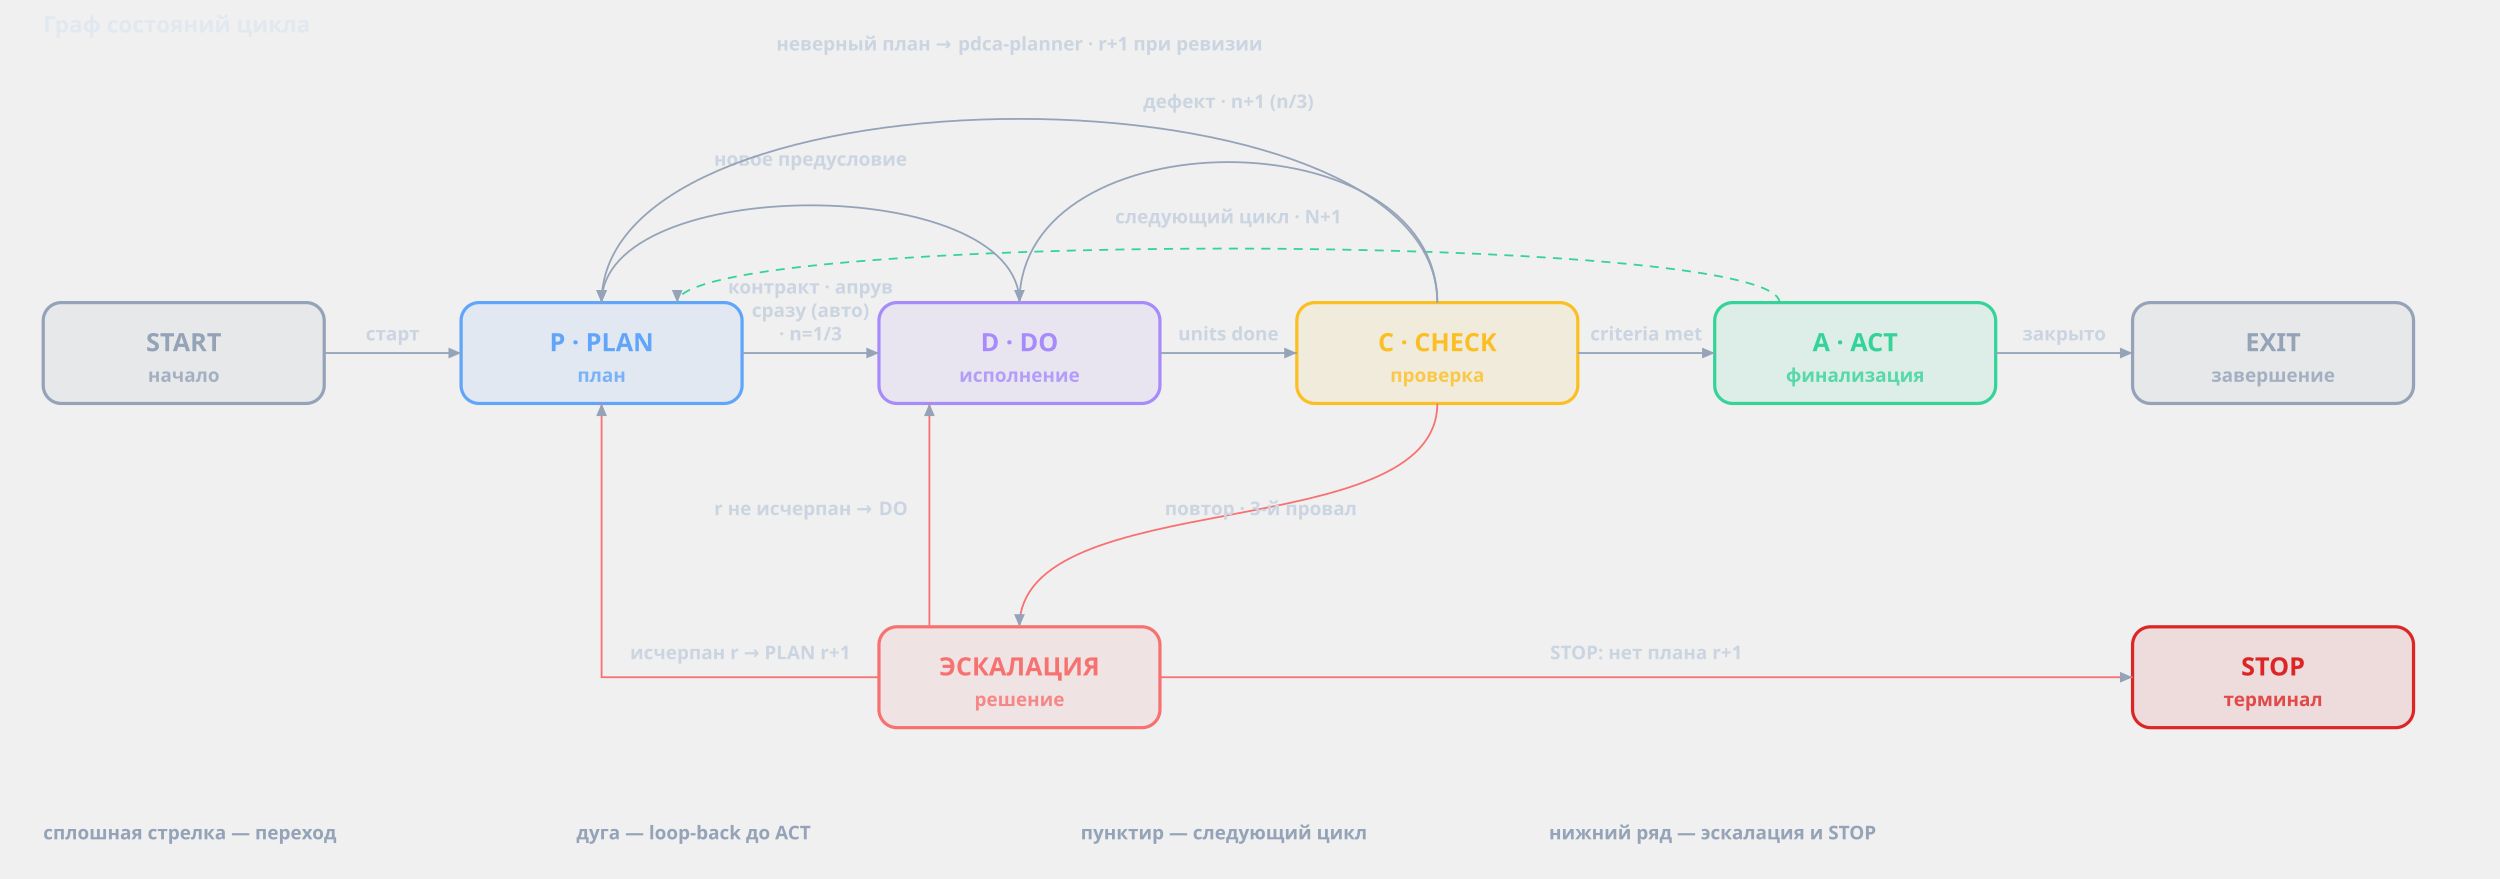
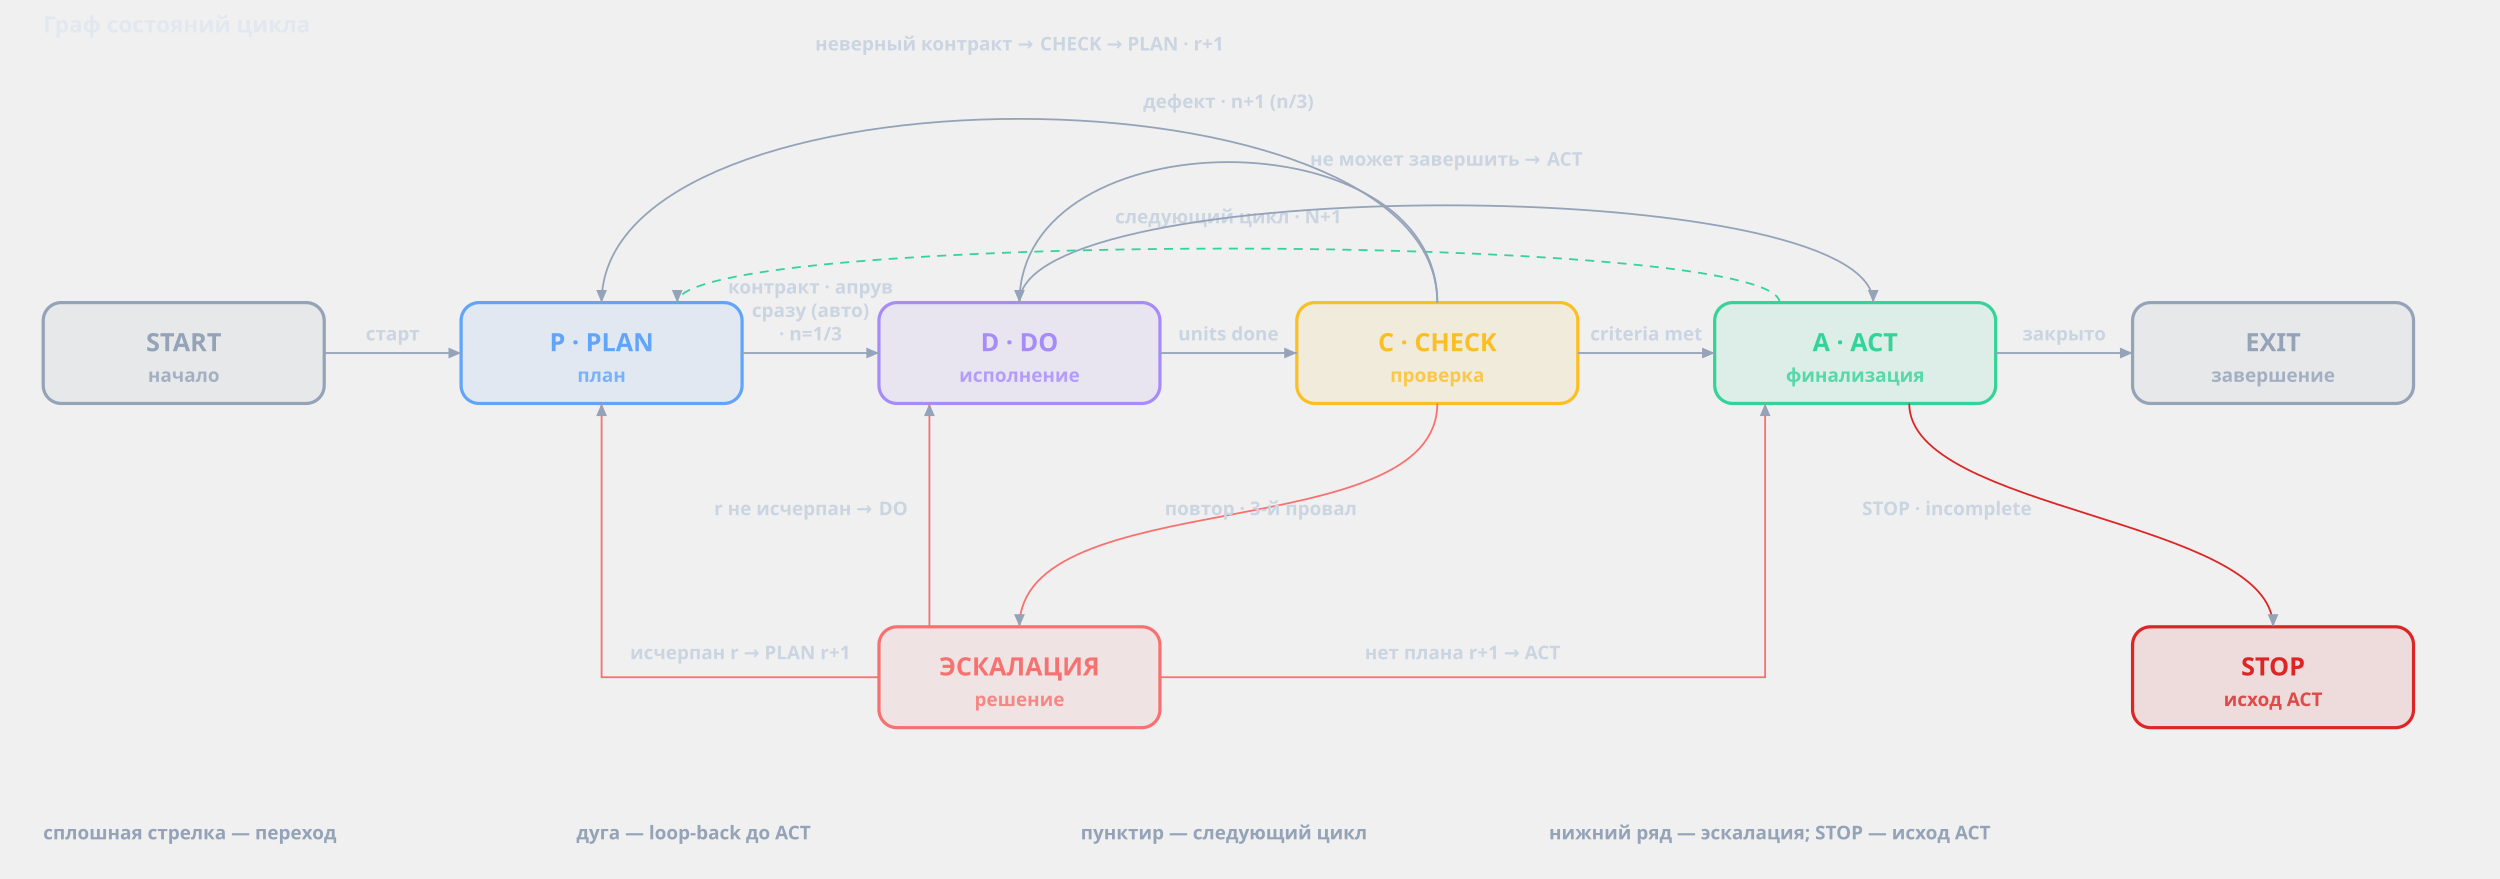
<svg xmlns="http://www.w3.org/2000/svg" viewBox="0 948 1388 488" width="1388" height="488" font-family="Segoe UI, system-ui, sans-serif" role="img">
  <defs>
    <marker id="arrow" markerWidth="9" markerHeight="9" refX="7" refY="3" orient="auto">
      <path d="M0,0 L7,3 L0,6 Z" fill="#94a3b8" />
    </marker>
  </defs>
  <style>
.t{font-size:13px;font-weight:600;fill:#e2e8f0}
.s{font-size:10.5px;fill:#94a3b8}
.h{font-size:12.5px;font-weight:700;fill:#ffffff}
.h2{font-size:12.5px;font-weight:700}
.h3{font-size:9px;font-weight:600}
.g{font-size:10.5px;font-weight:600}
.band{fill:#141d31}
.bt{fill:#ffffff;font-size:15px;font-weight:700}
.ol{fill:#e2e8f0;font-size:11.5px}
.lt{font-size:12.5px;font-weight:700;fill:#e2e8f0}
.ls{font-size:10.5px;fill:#94a3b8}
.lm{font-family:ui-monospace,Consolas,Menlo,monospace;font-size:12px;font-weight:700}
.bm{font-family:ui-monospace,Consolas,Menlo,monospace;font-size:10.5px;font-weight:700}
.st{font-size:14px;font-weight:700}
.ss{font-size:10.5px;font-weight:600}
</style>
  <text x="24" y="34" class="lt">Универсальный контракт цикла</text>
  <rect x="24" y="54" width="1340" height="128" rx="10" class="band" />
  <text x="42" y="80" class="bt">pdca · оркестратор — входы по фазам · normal: primary · autonomous: pdca-orchestrator (только cheap-тир)</text>
-   <text x="42" y="106" class="ol">← PLAN ← «старт» · «реплан от DO / CHECK» · «r+1 от ESCALATE» · «цикл N+1 от ACT»</text>
+   <text x="42" y="106" class="ol">← PLAN ← «старт» · «реплан от CHECK» · «r+1 от ESCALATE» · «цикл N+1 от ACT»</text>
  <text x="42" y="124" class="ol">← DO ← «апрув от PLAN» · «дефект от CHECK» · «r не исчерпан от ESCALATE»</text>
  <text x="42" y="142" class="ol">← CHECK ← «units done от DO»</text>
  <text x="42" y="160" class="ol">← ESCALATE ← «неоднозначность» · «повтор» · «3-й провал CHECK(r)» · «trade-off» · «рисковый результат перед ACT» · «низкая уверенность PLAN после pdca-scout»</text>
-   <text x="694.0" y="106" class="ol">← ACT ← «все criteria met от CHECK»</text>
-   <text x="694.0" y="124" class="ol">← STOP ← «нет выполнимого PLAN r+1» · «неразрешимое ограничение» · «отказ в требуемом approval»</text>
+   <text x="694.0" y="106" class="ol">← ACT ← «все criteria met от CHECK» · «DO не может завершить» · «STOP-финализация»</text>
+   <text x="694.0" y="124" class="ol">← STOP ← «нет выполнимого PLAN r+1» · «неразрешимое ограничение» · «отказ в approval» — исход ACT</text>
  <text x="694.0" y="142" class="ol">← EXIT ← «ACT закрыт»</text>
  <rect x="108.0" y="226" width="212" height="40" rx="8" fill="#2563eb" />
  <text x="214.0" y="251.0" class="h" fill="#ffffff" text-anchor="middle">P · PLAN</text>
  <polyline points="214.0,266 214.0,282" fill="none" stroke="#94a3b8" marker-end="url(#arrow)" />
  <rect x="108.0" y="282" width="212" height="50" rx="8" fill="#223046" stroke="#3b4a63" stroke-width="1" />
  <rect x="109.0" y="289" width="3" height="36" rx="1.5" fill="#0d9488" />
  <rect x="254.0" y="309" width="58" height="17" rx="6" fill="#0d9488" />
  <text x="283.0" y="321.0" class="bm" fill="#cbd5e1" text-anchor="middle">cheap</text>
  <text x="122.0" y="305" class="t">Сбор · gather</text>
  <text x="122.0" y="324" class="s">pdca-scout · факты · fi…</text>
  <rect x="108.0" y="344" width="212" height="50" rx="8" fill="#223046" stroke="#3b4a63" stroke-width="1" />
  <rect x="109.0" y="351" width="3" height="36" rx="1.5" fill="#4f46e5" />
  <rect x="254.0" y="371" width="58" height="17" rx="6" fill="#4f46e5" />
  <text x="283.0" y="383.0" class="bm" fill="#cbd5e1" text-anchor="middle">medium</text>
  <text x="122.0" y="367" class="t">Цель · результат</text>
  <text x="122.0" y="386" class="s">что и зачем</text>
  <rect x="108.0" y="406" width="212" height="50" rx="8" fill="#223046" stroke="#3b4a63" stroke-width="1" />
  <rect x="109.0" y="413" width="3" height="36" rx="1.5" fill="#4f46e5" />
  <rect x="254.0" y="433" width="58" height="17" rx="6" fill="#4f46e5" />
  <text x="283.0" y="445.0" class="bm" fill="#cbd5e1" text-anchor="middle">medium</text>
  <text x="122.0" y="429" class="t">Ограничения · допущения</text>
  <text x="122.0" y="448" class="s">границы задачи</text>
  <rect x="108.0" y="468" width="212" height="50" rx="8" fill="#223046" stroke="#3b4a63" stroke-width="1" />
  <rect x="109.0" y="475" width="3" height="36" rx="1.5" fill="#4f46e5" />
  <rect x="254.0" y="495" width="58" height="17" rx="6" fill="#4f46e5" />
  <text x="283.0" y="507.0" class="bm" fill="#cbd5e1" text-anchor="middle">medium</text>
  <text x="122.0" y="491" class="t">Критерии приёмки</text>
  <text x="122.0" y="510" class="s">каждый + способ проверки</text>
  <rect x="108.0" y="530" width="212" height="50" rx="8" fill="#223046" stroke="#3b4a63" stroke-width="1" />
  <rect x="109.0" y="537" width="3" height="36" rx="1.5" fill="#4f46e5" />
  <rect x="254.0" y="557" width="58" height="17" rx="6" fill="#4f46e5" />
  <text x="283.0" y="569.0" class="bm" fill="#cbd5e1" text-anchor="middle">medium</text>
  <text x="122.0" y="553" class="t">Декомпозиция</text>
  <text x="122.0" y="572" class="s">units · зависимости</text>
  <rect x="108.0" y="592" width="212" height="50" rx="8" fill="#223046" stroke="#3b4a63" stroke-width="1" />
  <rect x="109.0" y="599" width="3" height="36" rx="1.5" fill="#4f46e5" />
  <rect x="254.0" y="619" width="58" height="17" rx="6" fill="#4f46e5" />
  <text x="283.0" y="631.0" class="bm" fill="#cbd5e1" text-anchor="middle">medium</text>
  <text x="122.0" y="615" class="t">Средства · доступ</text>
  <text x="122.0" y="634" class="s">чем и куда</text>
  <rect x="108.0" y="654" width="212" height="50" rx="8" fill="#223046" stroke="#3b4a63" stroke-width="1" />
  <rect x="109.0" y="661" width="3" height="36" rx="1.5" fill="#4f46e5" />
  <rect x="254.0" y="681" width="58" height="17" rx="6" fill="#4f46e5" />
  <text x="283.0" y="693.0" class="bm" fill="#cbd5e1" text-anchor="middle">medium</text>
  <text x="122.0" y="677" class="t">Риски · стоп-условия</text>
  <text x="122.0" y="696" class="s">когда остановиться</text>
  <rect x="108.0" y="716" width="212" height="50" rx="8" fill="#223046" stroke="#3b4a63" stroke-width="1" />
  <rect x="109.0" y="723" width="3" height="36" rx="1.5" fill="#4f46e5" />
  <rect x="254.0" y="743" width="58" height="17" rx="6" fill="#4f46e5" />
  <text x="283.0" y="755.0" class="bm" fill="#cbd5e1" text-anchor="middle">medium</text>
-   <text x="122.0" y="739" class="t">Контракт команд</text>
-   <text x="122.0" y="758" class="s">резолв · argv · исход</text>
+   <text x="122.0" y="739" class="t">Свидетельства</text>
+   <text x="122.0" y="758" class="s">критерий · источник · п…</text>
  <rect x="108.0" y="778" width="212" height="50" rx="8" fill="#223046" stroke="#3b4a63" stroke-width="1" />
  <rect x="109.0" y="785" width="3" height="36" rx="1.5" fill="#4f46e5" />
  <rect x="254.0" y="805" width="58" height="17" rx="6" fill="#4f46e5" />
  <text x="283.0" y="817.0" class="bm" fill="#cbd5e1" text-anchor="middle">medium</text>
  <text x="122.0" y="801" class="t">Политика усилий</text>
  <text x="122.0" y="820" class="s">оценка · учёт · не cuto…</text>
  <polyline points="214.0,332 214.0,344" fill="none" stroke="#64748b" marker-end="url(#arrow)" />
  <polyline points="214.0,394 214.0,406" fill="none" stroke="#64748b" marker-end="url(#arrow)" />
  <polyline points="214.0,456 214.0,468" fill="none" stroke="#64748b" marker-end="url(#arrow)" />
  <polyline points="214.0,518 214.0,530" fill="none" stroke="#64748b" marker-end="url(#arrow)" />
  <polyline points="214.0,580 214.0,592" fill="none" stroke="#64748b" marker-end="url(#arrow)" />
  <polyline points="214.0,642 214.0,654" fill="none" stroke="#64748b" marker-end="url(#arrow)" />
  <polyline points="214.0,704 214.0,716" fill="none" stroke="#64748b" marker-end="url(#arrow)" />
  <polyline points="214.0,766 214.0,778" fill="none" stroke="#64748b" marker-end="url(#arrow)" />
  <rect x="102.0" y="274" width="224" height="562" rx="12" fill="none" stroke="#2563eb" stroke-opacity="0.6" stroke-width="1.6" />
  <rect x="348.0" y="226" width="212" height="40" rx="8" fill="#7c3aed" />
  <text x="454.0" y="251.0" class="h" fill="#ffffff" text-anchor="middle">D · DO</text>
  <polyline points="454.0,266 454.0,282" fill="none" stroke="#94a3b8" marker-end="url(#arrow)" />
  <rect x="348.0" y="282" width="212" height="50" rx="8" fill="#223046" stroke="#3b4a63" stroke-width="1" />
  <rect x="349.0" y="289" width="3" height="36" rx="1.5" fill="#0d9488" />
  <rect x="494.0" y="309" width="58" height="17" rx="6" fill="#0d9488" />
  <text x="523.0" y="321.0" class="bm" fill="#cbd5e1" text-anchor="middle">cheap</text>
-   <text x="362.0" y="305" class="t">Исполнение units</text>
-   <text x="362.0" y="324" class="s">по принятому плану</text>
+   <text x="362.0" y="305" class="t">Исполнение контракта</text>
+   <text x="362.0" y="324" class="s">метод выбирает DO</text>
  <rect x="348.0" y="344" width="212" height="50" rx="8" fill="#223046" stroke="#3b4a63" stroke-width="1" />
  <rect x="349.0" y="351" width="3" height="36" rx="1.5" fill="#0d9488" />
  <rect x="494.0" y="371" width="58" height="17" rx="6" fill="#0d9488" />
  <text x="523.0" y="383.0" class="bm" fill="#cbd5e1" text-anchor="middle">cheap</text>
  <text x="362.0" y="367" class="t">Evidence</text>
  <text x="362.0" y="386" class="s">логи · артефакты</text>
  <rect x="348.0" y="406" width="212" height="50" rx="8" fill="#223046" stroke="#3b4a63" stroke-width="1" />
  <rect x="349.0" y="413" width="3" height="36" rx="1.5" fill="#0d9488" />
  <rect x="494.0" y="433" width="58" height="17" rx="6" fill="#0d9488" />
  <text x="523.0" y="445.0" class="bm" fill="#cbd5e1" text-anchor="middle">cheap</text>
  <text x="362.0" y="429" class="t">Blockers</text>
  <text x="362.0" y="448" class="s">фиксируются явно</text>
  <rect x="348.0" y="468" width="212" height="50" rx="8" fill="#223046" stroke="#3b4a63" stroke-width="1" />
  <rect x="349.0" y="475" width="3" height="36" rx="1.5" fill="#0d9488" />
  <rect x="494.0" y="495" width="58" height="17" rx="6" fill="#0d9488" />
  <text x="523.0" y="507.0" class="bm" fill="#cbd5e1" text-anchor="middle">cheap</text>
  <text x="362.0" y="491" class="t">Unfinished</text>
  <text x="362.0" y="510" class="s">остаётся открытым</text>
  <rect x="348.0" y="530" width="212" height="50" rx="8" fill="#223046" stroke="#3b4a63" stroke-width="1" />
  <rect x="349.0" y="537" width="3" height="36" rx="1.5" fill="#0d9488" />
  <rect x="494.0" y="557" width="58" height="17" rx="6" fill="#0d9488" />
  <text x="523.0" y="569.0" class="bm" fill="#cbd5e1" text-anchor="middle">cheap</text>
  <text x="362.0" y="553" class="t">Сверка якорей</text>
-   <text x="362.0" y="572" class="s">дрейф → PLAN</text>
+   <text x="362.0" y="572" class="s">дрейф → ACT incomplete</text>
  <rect x="348.0" y="592" width="212" height="50" rx="8" fill="#223046" stroke="#3b4a63" stroke-width="1" />
  <rect x="349.0" y="599" width="3" height="36" rx="1.5" fill="#0d9488" />
  <rect x="494.0" y="619" width="58" height="17" rx="6" fill="#0d9488" />
  <text x="523.0" y="631.0" class="bm" fill="#cbd5e1" text-anchor="middle">cheap</text>
  <text x="362.0" y="615" class="t">Provisional-отчёт</text>
-   <text x="362.0" y="634" class="s">без вердикта · без STOP</text>
+   <text x="362.0" y="634" class="s">без вердикта · без PASS</text>
  <polyline points="454.0,332 454.0,344" fill="none" stroke="#64748b" marker-end="url(#arrow)" />
  <polyline points="454.0,394 454.0,406" fill="none" stroke="#64748b" marker-end="url(#arrow)" />
  <polyline points="454.0,456 454.0,468" fill="none" stroke="#64748b" marker-end="url(#arrow)" />
  <polyline points="454.0,518 454.0,530" fill="none" stroke="#64748b" marker-end="url(#arrow)" />
  <polyline points="454.0,580 454.0,592" fill="none" stroke="#64748b" marker-end="url(#arrow)" />
  <rect x="342.0" y="274" width="224" height="376" rx="12" fill="none" stroke="#7c3aed" stroke-opacity="0.6" stroke-width="1.6" />
  <rect x="588.0" y="226" width="212" height="40" rx="8" fill="#d97706" />
  <text x="694.0" y="251.0" class="h" fill="#ffffff" text-anchor="middle">C · CHECK</text>
  <polyline points="694.0,266 694.0,282" fill="none" stroke="#94a3b8" marker-end="url(#arrow)" />
  <rect x="588.0" y="282" width="212" height="50" rx="8" fill="#223046" stroke="#3b4a63" stroke-width="1" />
  <rect x="589.0" y="289" width="3" height="36" rx="1.5" fill="#4f46e5" />
  <rect x="734.0" y="309" width="58" height="17" rx="6" fill="#4f46e5" />
  <text x="763.0" y="321.0" class="bm" fill="#cbd5e1" text-anchor="middle">medium</text>
  <text x="602.0" y="305" class="t">Критерии</text>
  <text x="602.0" y="324" class="s">met | unmet | unverified</text>
  <rect x="588.0" y="344" width="212" height="50" rx="8" fill="#223046" stroke="#3b4a63" stroke-width="1" />
  <rect x="589.0" y="351" width="3" height="36" rx="1.5" fill="#4f46e5" />
  <rect x="734.0" y="371" width="58" height="17" rx="6" fill="#4f46e5" />
  <text x="763.0" y="383.0" class="bm" fill="#cbd5e1" text-anchor="middle">medium</text>
  <text x="602.0" y="367" class="t">Согласованность</text>
  <text x="602.0" y="386" class="s">частей между собой</text>
  <rect x="588.0" y="406" width="212" height="50" rx="8" fill="#223046" stroke="#3b4a63" stroke-width="1" />
  <rect x="589.0" y="413" width="3" height="36" rx="1.5" fill="#4f46e5" />
  <rect x="734.0" y="433" width="58" height="17" rx="6" fill="#4f46e5" />
  <text x="763.0" y="445.0" class="bm" fill="#cbd5e1" text-anchor="middle">medium</text>
  <text x="602.0" y="429" class="t">Findings</text>
  <text x="602.0" y="448" class="s">+ severity</text>
  <rect x="588.0" y="468" width="212" height="50" rx="8" fill="#223046" stroke="#3b4a63" stroke-width="1" />
  <rect x="589.0" y="475" width="3" height="36" rx="1.5" fill="#4f46e5" />
  <rect x="734.0" y="495" width="58" height="17" rx="6" fill="#4f46e5" />
  <text x="763.0" y="507.0" class="bm" fill="#cbd5e1" text-anchor="middle">medium</text>
  <text x="602.0" y="491" class="t">Нулевой прогон</text>
  <text x="602.0" y="510" class="s">не успех</text>
  <rect x="588.0" y="530" width="212" height="50" rx="8" fill="#223046" stroke="#3b4a63" stroke-width="1" />
  <rect x="589.0" y="537" width="3" height="36" rx="1.5" fill="#4f46e5" />
  <rect x="734.0" y="557" width="58" height="17" rx="6" fill="#4f46e5" />
  <text x="763.0" y="569.0" class="bm" fill="#cbd5e1" text-anchor="middle">medium</text>
  <text x="602.0" y="553" class="t">Исключения</text>
  <text x="602.0" y="572" class="s">каталог · порог</text>
  <rect x="588.0" y="592" width="212" height="50" rx="8" fill="#223046" stroke="#3b4a63" stroke-width="1" />
  <rect x="589.0" y="599" width="3" height="36" rx="1.5" fill="#4f46e5" />
  <rect x="734.0" y="619" width="58" height="17" rx="6" fill="#4f46e5" />
  <text x="763.0" y="631.0" class="bm" fill="#cbd5e1" text-anchor="middle">medium</text>
  <text x="602.0" y="615" class="t">Маршрутизация</text>
-   <text x="602.0" y="634" class="s">дефект→DO · план→PLAN</text>
+   <text x="602.0" y="634" class="s">дефект→DO · контракт→PL…</text>
  <polyline points="694.0,332 694.0,344" fill="none" stroke="#64748b" marker-end="url(#arrow)" />
  <polyline points="694.0,394 694.0,406" fill="none" stroke="#64748b" marker-end="url(#arrow)" />
  <polyline points="694.0,456 694.0,468" fill="none" stroke="#64748b" marker-end="url(#arrow)" />
  <polyline points="694.0,518 694.0,530" fill="none" stroke="#64748b" marker-end="url(#arrow)" />
  <polyline points="694.0,580 694.0,592" fill="none" stroke="#64748b" marker-end="url(#arrow)" />
  <rect x="582.0" y="274" width="224" height="376" rx="12" fill="none" stroke="#d97706" stroke-opacity="0.6" stroke-width="1.6" />
  <rect x="828.0" y="226" width="212" height="40" rx="8" fill="#b91c1c" fill-opacity="0.10" stroke="#b91c1c" stroke-width="1.5" stroke-dasharray="5,4" />
  <text x="934.0" y="244.0" class="h2" fill="#b91c1c" text-anchor="middle">E · ESCALATE</text>
  <text x="934.0" y="259.0" class="h3" fill="#b91c1c" opacity="0.85" text-anchor="middle">переход, не фаза</text>
  <polyline points="934.0,266 934.0,282" fill="none" stroke="#94a3b8" marker-end="url(#arrow)" />
  <rect x="828.0" y="282" width="212" height="50" rx="8" fill="#223046" stroke="#3b4a63" stroke-width="1" />
  <rect x="829.0" y="289" width="3" height="36" rx="1.5" fill="#0d9488" />
  <rect x="974.0" y="309" width="58" height="17" rx="6" fill="#0d9488" />
  <text x="1003.0" y="321.0" class="bm" fill="#cbd5e1" text-anchor="middle">cheap</text>
  <text x="842.0" y="305" class="t">Скаут</text>
  <text x="842.0" y="324" class="s">pdca-scout · факты · fi…</text>
  <rect x="828.0" y="344" width="212" height="50" rx="8" fill="#223046" stroke="#3b4a63" stroke-width="1" />
  <rect x="829.0" y="351" width="3" height="36" rx="1.5" fill="#ea580c" />
  <rect x="974.0" y="371" width="58" height="17" rx="6" fill="#ea580c" />
  <text x="1003.0" y="383.0" class="bm" fill="#cbd5e1" text-anchor="middle">strong</text>
  <text x="842.0" y="367" class="t">Триггеры</text>
  <text x="842.0" y="386" class="s">неоднозначность · повтор</text>
  <rect x="828.0" y="406" width="212" height="50" rx="8" fill="#223046" stroke="#3b4a63" stroke-width="1" />
  <rect x="829.0" y="413" width="3" height="36" rx="1.5" fill="#ea580c" />
  <rect x="974.0" y="433" width="58" height="17" rx="6" fill="#ea580c" />
  <text x="1003.0" y="445.0" class="bm" fill="#cbd5e1" text-anchor="middle">strong</text>
  <text x="842.0" y="429" class="t">3-й провал</text>
  <text x="842.0" y="448" class="s">CHECK(r) исчерпан</text>
  <rect x="828.0" y="468" width="212" height="50" rx="8" fill="#223046" stroke="#3b4a63" stroke-width="1" />
  <rect x="829.0" y="475" width="3" height="36" rx="1.5" fill="#ea580c" />
  <rect x="974.0" y="495" width="58" height="17" rx="6" fill="#ea580c" />
  <text x="1003.0" y="507.0" class="bm" fill="#cbd5e1" text-anchor="middle">strong</text>
  <text x="842.0" y="491" class="t">Необратимый trade-off</text>
  <text x="842.0" y="510" class="s">цена решения</text>
  <rect x="828.0" y="530" width="212" height="50" rx="8" fill="#223046" stroke="#3b4a63" stroke-width="1" />
  <rect x="829.0" y="537" width="3" height="36" rx="1.5" fill="#ea580c" />
  <rect x="974.0" y="557" width="58" height="17" rx="6" fill="#ea580c" />
  <text x="1003.0" y="569.0" class="bm" fill="#cbd5e1" text-anchor="middle">strong</text>
  <text x="842.0" y="553" class="t">Решение → роутинг</text>
-   <text x="842.0" y="572" class="s">pdca-planner или STOP</text>
+   <text x="842.0" y="572" class="s">plan или ACT-STOP</text>
  <polyline points="934.0,332 934.0,344" fill="none" stroke="#64748b" marker-end="url(#arrow)" />
  <polyline points="934.0,394 934.0,406" fill="none" stroke="#64748b" marker-end="url(#arrow)" />
  <polyline points="934.0,456 934.0,468" fill="none" stroke="#64748b" marker-end="url(#arrow)" />
  <polyline points="934.0,518 934.0,530" fill="none" stroke="#64748b" marker-end="url(#arrow)" />
  <rect x="822.0" y="274" width="224" height="314" rx="12" fill="none" stroke="#b91c1c" stroke-opacity="0.6" stroke-width="1.6" stroke-dasharray="5,4" />
  <rect x="1068.0" y="226" width="212" height="40" rx="8" fill="#059669" />
  <text x="1174.0" y="251.0" class="h" fill="#ffffff" text-anchor="middle">A · ACT</text>
  <polyline points="1174.0,266 1174.0,282" fill="none" stroke="#94a3b8" marker-end="url(#arrow)" />
  <rect x="1068.0" y="282" width="212" height="50" rx="8" fill="#223046" stroke="#3b4a63" stroke-width="1" />
  <rect x="1069.0" y="289" width="3" height="36" rx="1.5" fill="#0d9488" />
  <rect x="1214.0" y="309" width="58" height="17" rx="6" fill="#0d9488" />
  <text x="1243.0" y="321.0" class="bm" fill="#cbd5e1" text-anchor="middle">cheap</text>
  <text x="1082.0" y="305" class="t">Финализация</text>
  <text x="1082.0" y="324" class="s">принятого результата</text>
  <rect x="1068.0" y="344" width="212" height="50" rx="8" fill="#223046" stroke="#3b4a63" stroke-width="1" />
  <rect x="1069.0" y="351" width="3" height="36" rx="1.5" fill="#0d9488" />
  <rect x="1214.0" y="371" width="58" height="17" rx="6" fill="#0d9488" />
  <text x="1243.0" y="383.0" class="bm" fill="#cbd5e1" text-anchor="middle">cheap</text>
  <text x="1082.0" y="367" class="t">Ограничения</text>
  <text x="1082.0" y="386" class="s">границы финализации</text>
  <rect x="1068.0" y="406" width="212" height="50" rx="8" fill="#223046" stroke="#3b4a63" stroke-width="1" />
  <rect x="1069.0" y="413" width="3" height="36" rx="1.5" fill="#0d9488" />
  <rect x="1214.0" y="433" width="58" height="17" rx="6" fill="#0d9488" />
  <text x="1243.0" y="445.0" class="bm" fill="#cbd5e1" text-anchor="middle">cheap</text>
  <text x="1082.0" y="429" class="t">Статус-файл</text>
  <text x="1082.0" y="448" class="s">source of truth</text>
  <rect x="1068.0" y="468" width="212" height="50" rx="8" fill="#223046" stroke="#3b4a63" stroke-width="1" />
  <rect x="1069.0" y="475" width="3" height="36" rx="1.5" fill="#0d9488" />
  <rect x="1214.0" y="495" width="58" height="17" rx="6" fill="#0d9488" />
  <text x="1243.0" y="507.0" class="bm" fill="#cbd5e1" text-anchor="middle">cheap</text>
  <text x="1082.0" y="491" class="t">Handoff</text>
  <text x="1082.0" y="510" class="s">→ EXIT</text>
  <polyline points="1174.0,332 1174.0,344" fill="none" stroke="#64748b" marker-end="url(#arrow)" />
  <polyline points="1174.0,394 1174.0,406" fill="none" stroke="#64748b" marker-end="url(#arrow)" />
  <polyline points="1174.0,456 1174.0,468" fill="none" stroke="#64748b" marker-end="url(#arrow)" />
  <rect x="1062.0" y="274" width="224" height="252" rx="12" fill="none" stroke="#059669" stroke-opacity="0.6" stroke-width="1.6" />
  <polyline points="198.0,182 198.0,226" fill="none" stroke="#94a3b8" data-edge-id="dispatch_p" marker-end="url(#arrow)" />
  <text x="190.0" y="200.5" class="g" fill="#94a3b8" text-anchor="end">факты собраны</text>
  <text x="190.0" y="213.5" class="g" fill="#94a3b8" text-anchor="end">реплан от CHECK</text>
  <polyline points="230.0,226 230.0,182" fill="none" stroke="#94a3b8" data-edge-id="return_p" marker-end="url(#arrow)" />
  <polyline points="438.0,182 438.0,226" fill="none" stroke="#94a3b8" data-edge-id="dispatch_d" marker-end="url(#arrow)" />
  <text x="430.0" y="200.5" class="g" fill="#94a3b8" text-anchor="end">план принят · апрув</text>
  <text x="430.0" y="213.5" class="g" fill="#94a3b8" text-anchor="end">якоря сверены</text>
  <polyline points="470.0,226 470.0,182" fill="none" stroke="#94a3b8" data-edge-id="return_d" marker-end="url(#arrow)" />
  <polyline points="678.0,182 678.0,226" fill="none" stroke="#94a3b8" data-edge-id="dispatch_c" marker-end="url(#arrow)" />
  <text x="670.0" y="200.5" class="g" fill="#94a3b8" text-anchor="end">все активные units done</text>
  <text x="670.0" y="213.5" class="g" fill="#94a3b8" text-anchor="end">нулевой выбор ≠ успех</text>
  <polyline points="710.0,226 710.0,182" fill="none" stroke="#94a3b8" data-edge-id="return_c" marker-end="url(#arrow)" />
  <polyline points="918.0,182 918.0,226" fill="none" stroke="#94a3b8" data-edge-id="dispatch_e" marker-end="url(#arrow)" />
  <text x="910.0" y="200.5" class="g" fill="#94a3b8" text-anchor="end">неоднозначность</text>
  <text x="910.0" y="213.5" class="g" fill="#94a3b8" text-anchor="end">повтор · 3-й провал</text>
  <polyline points="950.0,226 950.0,182" fill="none" stroke="#94a3b8" data-edge-id="return_e" marker-end="url(#arrow)" />
  <polyline points="1158.0,182 1158.0,226" fill="none" stroke="#94a3b8" data-edge-id="dispatch_a" marker-end="url(#arrow)" />
-   <text x="1150.0" y="207.0" class="g" fill="#94a3b8" text-anchor="end">все criteria met</text>
+   <text x="1150.0" y="200.5" class="g" fill="#94a3b8" text-anchor="end">criteria met</text>
+   <text x="1150.0" y="213.5" class="g" fill="#94a3b8" text-anchor="end">или STOP → ACT</text>
  <polyline points="1190.0,226 1190.0,182" fill="none" stroke="#94a3b8" data-edge-id="return_a" marker-end="url(#arrow)" />
  <rect x="24.0" y="898" width="15" height="15" rx="4" fill="#0d9488" />
  <text x="46.0" y="910" class="lt">дешёвая ступень</text>
  <rect x="46.0" y="918" width="53.0" height="21" rx="7" fill="#0d9488" />
  <text x="72.5" y="933" class="lm" fill="#ffffff" text-anchor="middle">cheap</text>
  <text x="109.0" y="933" class="ls">pdca-executor · pdca-orchestrator · pdca-scout</text>
  <rect x="470.667" y="898" width="15" height="15" rx="4" fill="#4f46e5" />
  <text x="492.667" y="910" class="lt">средняя ступень</text>
  <rect x="492.667" y="918" width="60.4" height="21" rx="7" fill="#4f46e5" />
  <text x="522.867" y="933" class="lm" fill="#ffffff" text-anchor="middle">medium</text>
  <text x="563.067" y="933" class="ls">pdca-planner · pdca-check</text>
  <rect x="917.333" y="898" width="15" height="15" rx="4" fill="#ea580c" />
  <text x="939.333" y="910" class="lt">дорогая ступень</text>
  <rect x="939.333" y="918" width="60.4" height="21" rx="7" fill="#ea580c" />
  <text x="969.533" y="933" class="lm" fill="#ffffff" text-anchor="middle">strong</text>
  <text x="1009.733" y="933" class="ls">pdca-escalate</text>
  <text x="24" y="966" class="lt">Граф состояний цикла</text>
  <rect x="24" y="1116" width="156" height="56" rx="10" fill="#94a3b8" fill-opacity="0.10" stroke="#94a3b8" stroke-width="1.8" data-node-id="START" />
  <text x="102.0" y="1143.0" class="st" fill="#94a3b8" text-anchor="middle">START</text>
  <text x="102.0" y="1160.0" class="ss" fill="#94a3b8" text-anchor="middle" opacity="0.8">начало</text>
  <rect x="256" y="1116" width="156" height="56" rx="10" fill="#60a5fa" fill-opacity="0.10" stroke="#60a5fa" stroke-width="1.8" data-node-id="PLAN" />
  <text x="334.0" y="1143.0" class="st" fill="#60a5fa" text-anchor="middle">P · PLAN</text>
  <text x="334.0" y="1160.0" class="ss" fill="#60a5fa" text-anchor="middle" opacity="0.8">план</text>
  <rect x="488" y="1116" width="156" height="56" rx="10" fill="#a78bfa" fill-opacity="0.10" stroke="#a78bfa" stroke-width="1.8" data-node-id="DO" />
  <text x="566.0" y="1143.0" class="st" fill="#a78bfa" text-anchor="middle">D · DO</text>
  <text x="566.0" y="1160.0" class="ss" fill="#a78bfa" text-anchor="middle" opacity="0.8">исполнение</text>
  <rect x="720" y="1116" width="156" height="56" rx="10" fill="#fbbf24" fill-opacity="0.10" stroke="#fbbf24" stroke-width="1.8" data-node-id="CHECK" />
  <text x="798.0" y="1143.0" class="st" fill="#fbbf24" text-anchor="middle">C · CHECK</text>
  <text x="798.0" y="1160.0" class="ss" fill="#fbbf24" text-anchor="middle" opacity="0.8">проверка</text>
  <rect x="952" y="1116" width="156" height="56" rx="10" fill="#34d399" fill-opacity="0.10" stroke="#34d399" stroke-width="1.8" data-node-id="ACT" />
  <text x="1030.0" y="1143.0" class="st" fill="#34d399" text-anchor="middle">A · ACT</text>
  <text x="1030.0" y="1160.0" class="ss" fill="#34d399" text-anchor="middle" opacity="0.8">финализация</text>
  <rect x="1184" y="1116" width="156" height="56" rx="10" fill="#94a3b8" fill-opacity="0.10" stroke="#94a3b8" stroke-width="1.8" data-node-id="EXIT" />
  <text x="1262.0" y="1143.0" class="st" fill="#94a3b8" text-anchor="middle">EXIT</text>
  <text x="1262.0" y="1160.0" class="ss" fill="#94a3b8" text-anchor="middle" opacity="0.8">завершение</text>
  <polyline points="180,1144.0 256,1144.0" fill="none" stroke="#94a3b8" data-edge-id="start_plan" marker-end="url(#arrow)" />
  <text x="218.0" y="1137.0" class="g" fill="#cbd5e1" text-anchor="middle">старт</text>
  <polyline points="412,1144.0 488,1144.0" fill="none" stroke="#94a3b8" data-edge-id="plan_do" marker-end="url(#arrow)" />
  <text x="450.0" y="1111.0" class="g" fill="#cbd5e1" text-anchor="middle">контракт · апрув</text>
  <text x="450.0" y="1124.0" class="g" fill="#cbd5e1" text-anchor="middle">сразу (авто)</text>
  <text x="450.0" y="1137.0" class="g" fill="#cbd5e1" text-anchor="middle">· n=1/3</text>
  <polyline points="644,1144.0 720,1144.0" fill="none" stroke="#94a3b8" data-edge-id="do_check" marker-end="url(#arrow)" />
  <text x="682.0" y="1137.0" class="g" fill="#cbd5e1" text-anchor="middle">units done</text>
  <polyline points="876,1144.0 952,1144.0" fill="none" stroke="#94a3b8" data-edge-id="check_act" marker-end="url(#arrow)" />
  <text x="914.0" y="1137.0" class="g" fill="#cbd5e1" text-anchor="middle">criteria met</text>
  <polyline points="1108,1144.0 1184,1144.0" fill="none" stroke="#94a3b8" data-edge-id="act_exit" marker-end="url(#arrow)" />
  <text x="1146.0" y="1137.0" class="g" fill="#cbd5e1" text-anchor="middle">закрыто</text>
  <path d="M988,1116 C988,1076 376,1076 376,1116" fill="none" stroke="#34d399" stroke-dasharray="5,4" data-edge-id="act_plan" marker-end="url(#arrow)" />
  <text x="682" y="1072" class="g" fill="#cbd5e1" text-anchor="middle">следующий цикл · N+1</text>
-   <path d="M566,1116 C566,1044 334,1044 334,1116" fill="none" stroke="#94a3b8" data-edge-id="do_plan_blocker" marker-end="url(#arrow)" />
-   <text x="450" y="1040" class="g" fill="#cbd5e1" text-anchor="middle">новое предусловие</text>
+   <path d="M566,1116 C566,1044 1040,1044 1040,1116" fill="none" stroke="#94a3b8" data-edge-id="do_act_incomplete" marker-end="url(#arrow)" />
+   <text x="803" y="1040" class="g" fill="#cbd5e1" text-anchor="middle">не может завершить → ACT</text>
  <path d="M798,1116 C798,1012 566,1012 566,1116" fill="none" stroke="#94a3b8" data-edge-id="check_do_defect" marker-end="url(#arrow)" />
  <text x="682" y="1008" class="g" fill="#cbd5e1" text-anchor="middle">дефект · n+1 (n/3)</text>
  <path d="M798,1116 C798,980 334,980 334,1116" fill="none" stroke="#94a3b8" data-edge-id="check_plan_replan" marker-end="url(#arrow)" />
-   <text x="566" y="976" class="g" fill="#cbd5e1" text-anchor="middle">неверный план → pdca-planner · r+1 при ревизии</text>
+   <text x="566" y="976" class="g" fill="#cbd5e1" text-anchor="middle">неверный контракт → CHECK → PLAN · r+1</text>
  <rect x="488" y="1296" width="156" height="56" rx="10" fill="#f87171" fill-opacity="0.10" stroke="#f87171" stroke-width="1.8" data-node-id="ESCALATE" />
  <text x="566.0" y="1323.0" class="st" fill="#f87171" text-anchor="middle">ЭСКАЛАЦИЯ</text>
  <text x="566.0" y="1340.0" class="ss" fill="#f87171" text-anchor="middle" opacity="0.8">решение</text>
  <rect x="1184" y="1296" width="156" height="56" rx="10" fill="#dc2626" fill-opacity="0.10" stroke="#dc2626" stroke-width="1.8" data-node-id="STOP" />
  <text x="1262.0" y="1323.0" class="st" fill="#dc2626" text-anchor="middle">STOP</text>
-   <text x="1262.0" y="1340.0" class="ss" fill="#dc2626" text-anchor="middle" opacity="0.8">терминал</text>
+   <text x="1262.0" y="1340.0" class="ss" fill="#dc2626" text-anchor="middle" opacity="0.8">исход ACT</text>
  <path d="M798,1172 C798,1252 566,1216 566,1296" fill="none" stroke="#f87171" data-edge-id="check_escalate" marker-end="url(#arrow)" />
  <text x="700" y="1234.0" class="g" fill="#cbd5e1" text-anchor="middle">повтор · 3-й провал</text>
  <polyline points="516,1296 516,1172" fill="none" stroke="#f87171" data-edge-id="escalate_do" marker-end="url(#arrow)" />
  <text x="504" y="1234.0" class="g" fill="#cbd5e1" text-anchor="end">r не исчерпан → DO</text>
  <polyline points="488,1324.0 334,1324.0 334,1172" fill="none" stroke="#f87171" data-edge-id="escalate_plan" marker-end="url(#arrow)" />
  <text x="411" y="1314.0" class="g" fill="#cbd5e1" text-anchor="middle">исчерпан r → PLAN r+1</text>
-   <polyline points="644,1324.0 1184,1324.0" fill="none" stroke="#f87171" data-edge-id="escalate_stop" marker-end="url(#arrow)" />
-   <text x="914" y="1314.0" class="g" fill="#cbd5e1" text-anchor="middle">STOP: нет плана r+1</text>
+   <polyline points="644,1324.0 980,1324.0 980,1172" fill="none" stroke="#f87171" data-edge-id="escalate_act" marker-end="url(#arrow)" />
+   <text x="812" y="1314.0" class="g" fill="#cbd5e1" text-anchor="middle">нет плана r+1 → ACT</text>
+   <path d="M1060,1172 C1060,1232 1262,1236 1262,1296" fill="none" stroke="#dc2626" data-edge-id="act_stop" marker-end="url(#arrow)" />
+   <text x="1128" y="1234.0" class="g" fill="#cbd5e1" text-anchor="end">STOP · incomplete</text>
  <text x="24" y="1414" class="g" fill="#94a3b8" text-anchor="start">сплошная стрелка — переход</text>
  <text x="320" y="1414" class="g" fill="#94a3b8" text-anchor="start">дуга — loop-back до ACT</text>
  <text x="600" y="1414" class="g" fill="#94a3b8" text-anchor="start">пунктир — следующий цикл</text>
-   <text x="860" y="1414" class="g" fill="#94a3b8" text-anchor="start">нижний ряд — эскалация и STOP</text>
+   <text x="860" y="1414" class="g" fill="#94a3b8" text-anchor="start">нижний ряд — эскалация; STOP — исход ACT</text>
</svg>
